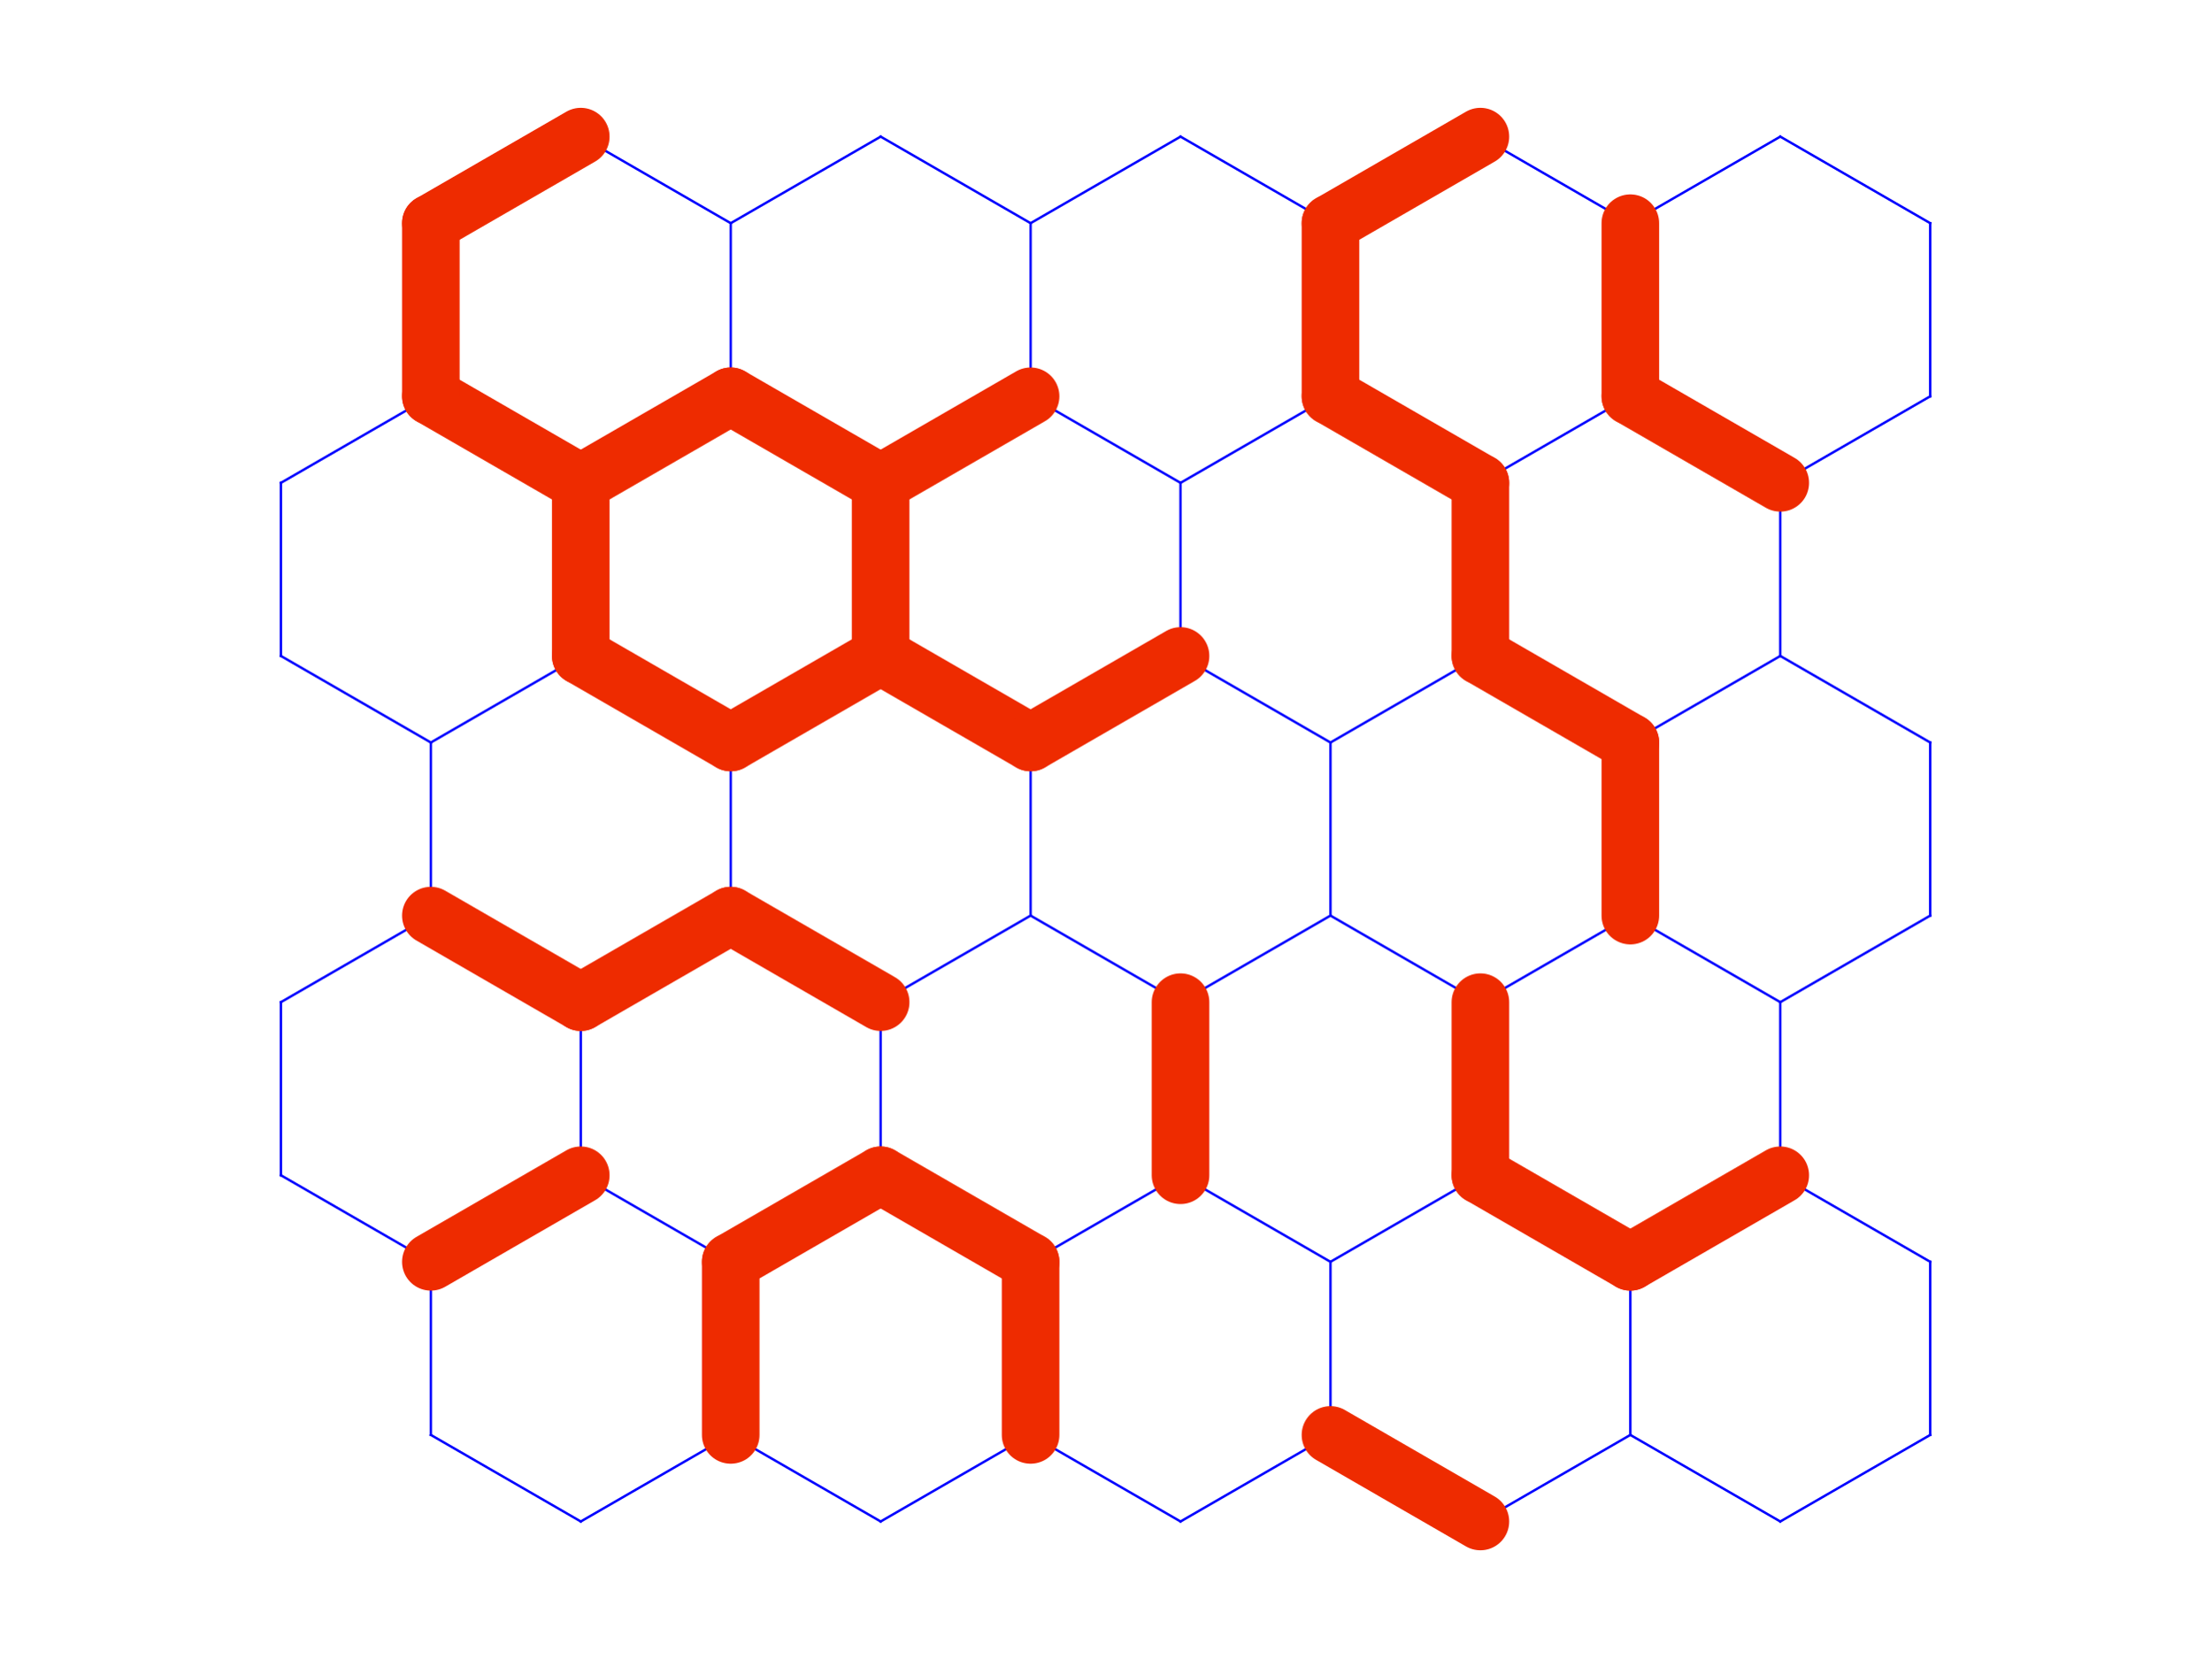
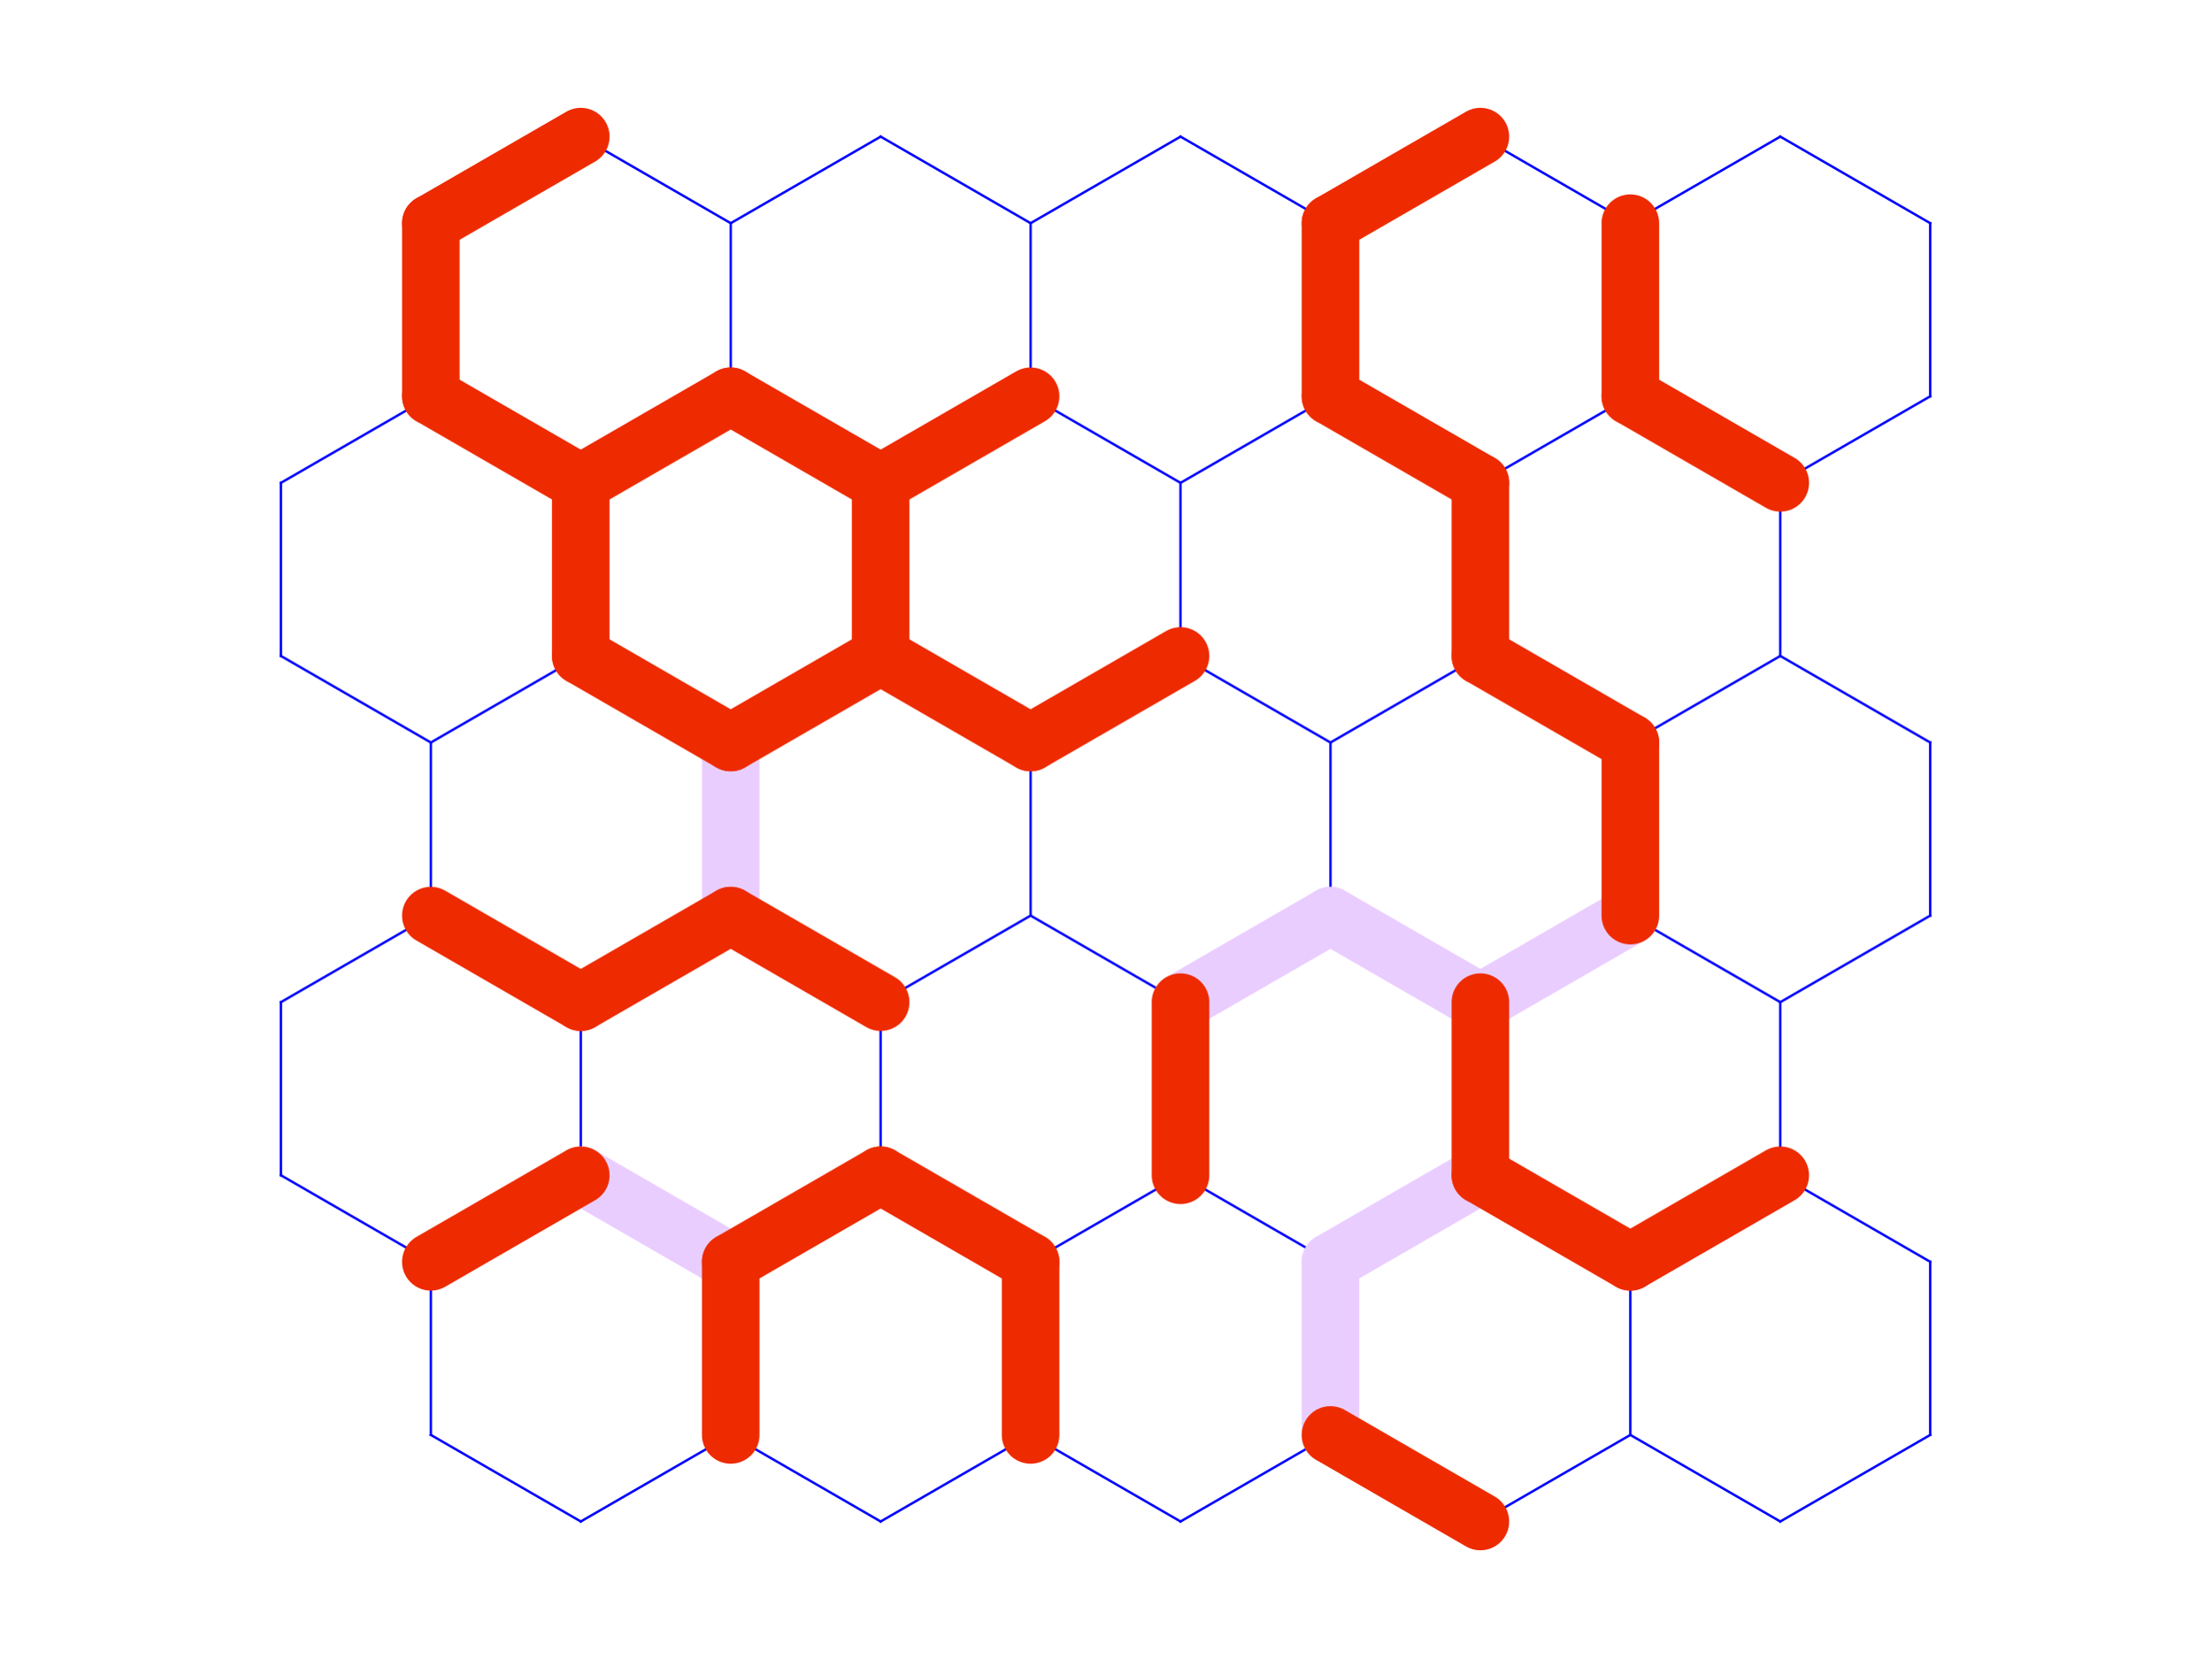
<svg xmlns="http://www.w3.org/2000/svg" width="460.8pt" height="345.6pt" viewBox="0 0 460.8 345.6" version="1.1" id="svg97">
  <defs id="defs1">
    <style type="text/css" id="style1">*{stroke-linejoin: round; stroke-linecap: butt}</style>
  </defs>
  <defs id="defs97">
    <clipPath id="pdbf9a2d3a2">
      <rect x="41.351" y="14.04" width="378.098" height="317.52" id="rect97" />
    </clipPath>
  </defs>
  <g id="layer7">
    <g id="line2d_2">
      <path d="M 121.033 317.127  L 152.281 299.086  " clip-path="url(#pdbf9a2d3a2)" style="fill: none; stroke: #0000ff; stroke-width: 0.5; stroke-linecap: square" id="path3" />
    </g>
    <g id="line2d_3">
      <path d="M 183.528 317.127  L 214.776 299.086  " clip-path="url(#pdbf9a2d3a2)" style="fill: none; stroke: #0000ff; stroke-width: 0.5; stroke-linecap: square" id="path4" />
    </g>
    <g id="line2d_4">
      <path d="M 246.024 317.127  L 277.272 299.086  " clip-path="url(#pdbf9a2d3a2)" style="fill: none; stroke: #0000ff; stroke-width: 0.5; stroke-linecap: square" id="path5" />
    </g>
    <g id="line2d_5">
      <path d="M 308.519 317.127  L 339.767 299.086  " clip-path="url(#pdbf9a2d3a2)" style="fill: none; stroke: #0000ff; stroke-width: 0.5; stroke-linecap: square" id="path6" />
    </g>
    <g id="line2d_6">
      <path d="M 371.015 317.127  L 402.263 299.086  " clip-path="url(#pdbf9a2d3a2)" style="fill: none; stroke: #0000ff; stroke-width: 0.5; stroke-linecap: square" id="path7" />
    </g>
    <g id="line2d_7">
      <path d="M 121.033 317.127  L 89.785 299.086  " clip-path="url(#pdbf9a2d3a2)" style="fill: none; stroke: #0000ff; stroke-width: 0.5; stroke-linecap: square" id="path8" />
    </g>
    <g id="line2d_8">
      <path d="M 183.528 317.127  L 152.281 299.086  " clip-path="url(#pdbf9a2d3a2)" style="fill: none; stroke: #0000ff; stroke-width: 0.5; stroke-linecap: square" id="path9" />
    </g>
    <g id="line2d_9">
      <path d="M 246.024 317.127  L 214.776 299.086  " clip-path="url(#pdbf9a2d3a2)" style="fill: none; stroke: #0000ff; stroke-width: 0.5; stroke-linecap: square" id="path10" />
    </g>
    <g id="line2d_11">
      <path d="M 371.015 317.127  L 339.767 299.086  " clip-path="url(#pdbf9a2d3a2)" style="fill: none; stroke: #0000ff; stroke-width: 0.5; stroke-linecap: square" id="path12" />
    </g>
    <g id="line2d_12">
      <path d="M 89.785 299.086  L 89.785 263.005  " clip-path="url(#pdbf9a2d3a2)" style="fill: none; stroke: #0000ff; stroke-width: 0.5; stroke-linecap: square" id="path13" />
    </g>
-     <g id="line2d_15" style="stroke:#000000;stroke-opacity:1;stroke-width:5;stroke-dasharray:none">
-       <path d="M 277.272 299.086  L 277.272 263.005  " clip-path="url(#pdbf9a2d3a2)" style="fill:none;stroke:#0000ff;stroke-width:0.5;stroke-linecap:square;stroke-opacity:1;stroke-dasharray:none" id="path16" />
-     </g>
    <g id="line2d_16">
      <path d="M 339.767 299.086  L 339.767 263.005  " clip-path="url(#pdbf9a2d3a2)" style="fill: none; stroke: #0000ff; stroke-width: 0.5; stroke-linecap: square" id="path17" />
    </g>
    <g id="line2d_17">
      <path d="M 402.263 299.086  L 402.263 263.005  " clip-path="url(#pdbf9a2d3a2)" style="fill: none; stroke: #0000ff; stroke-width: 0.5; stroke-linecap: square" id="path18" />
    </g>
    <g id="line2d_18">
      <path d="M 89.785 263.005  L 58.537 244.964  " clip-path="url(#pdbf9a2d3a2)" style="fill: none; stroke: #0000ff; stroke-width: 0.5; stroke-linecap: square" id="path19" />
    </g>
-     <g id="line2d_19" style="stroke:#000000;stroke-opacity:1;stroke-width:5;stroke-dasharray:none">
-       <path d="M 152.281 263.005  L 121.033 244.964  " clip-path="url(#pdbf9a2d3a2)" style="fill:none;stroke:#0000ff;stroke-width:0.5;stroke-linecap:square;stroke-opacity:1;stroke-dasharray:none" id="path20" />
-     </g>
    <g id="line2d_21">
      <path d="M 277.272 263.005  L 246.024 244.964  " clip-path="url(#pdbf9a2d3a2)" style="fill: none; stroke: #0000ff; stroke-width: 0.5; stroke-linecap: square" id="path22" />
    </g>
    <g id="line2d_23">
      <path d="M 402.263 263.005  L 371.015 244.964  " clip-path="url(#pdbf9a2d3a2)" style="fill: none; stroke: #0000ff; stroke-width: 0.5; stroke-linecap: square" id="path24" />
    </g>
    <g id="line2d_26">
      <path d="M 214.776 263.005  L 246.024 244.964  " clip-path="url(#pdbf9a2d3a2)" style="fill: none; stroke: #0000ff; stroke-width: 0.5; stroke-linecap: square" id="path27" />
    </g>
-     <g id="line2d_27" style="stroke:#000000;stroke-opacity:1;stroke-width:5;stroke-dasharray:none">
-       <path d="M 277.272 263.005  L 308.519 244.964  " clip-path="url(#pdbf9a2d3a2)" style="fill:none;stroke:#0000ff;stroke-width:0.5;stroke-linecap:square;stroke-opacity:1;stroke-dasharray:none" id="path28" />
-     </g>
    <g id="line2d_29">
      <path d="M 58.537 244.964  L 58.537 208.882  " clip-path="url(#pdbf9a2d3a2)" style="fill: none; stroke: #0000ff; stroke-width: 0.5; stroke-linecap: square" id="path30" />
    </g>
    <g id="line2d_30">
      <path d="M 121.033 244.964  L 121.033 208.882  " clip-path="url(#pdbf9a2d3a2)" style="fill: none; stroke: #0000ff; stroke-width: 0.5; stroke-linecap: square" id="path31" />
    </g>
    <g id="line2d_31">
      <path d="M 183.528 244.964  L 183.528 208.882  " clip-path="url(#pdbf9a2d3a2)" style="fill: none; stroke: #0000ff; stroke-width: 0.5; stroke-linecap: square" id="path32" />
    </g>
    <g id="line2d_34">
      <path d="M 371.015 244.964  L 371.015 208.882  " clip-path="url(#pdbf9a2d3a2)" style="fill: none; stroke: #0000ff; stroke-width: 0.5; stroke-linecap: square" id="path35" />
    </g>
    <g id="line2d_35">
      <path d="M 58.537 208.882  L 89.785 190.841  " clip-path="url(#pdbf9a2d3a2)" style="fill: none; stroke: #0000ff; stroke-width: 0.5; stroke-linecap: square" id="path36" />
    </g>
    <g id="line2d_37">
      <path d="M 183.528 208.882  L 214.776 190.841  " clip-path="url(#pdbf9a2d3a2)" style="fill: none; stroke: #0000ff; stroke-width: 0.5; stroke-linecap: square" id="path38" />
    </g>
-     <g id="line2d_38" style="stroke:#0000ff;stroke-opacity:1;stroke-width:0.5;stroke-dasharray:none;fill:#000000;fill-opacity:1">
-       <path d="M 246.024 208.882  L 277.272 190.841  " clip-path="url(#pdbf9a2d3a2)" style="fill:#000000;stroke:#0000ff;stroke-width:0.5;stroke-linecap:square;stroke-opacity:1;stroke-dasharray:none;fill-opacity:1" id="path39" />
-     </g>
-     <g id="line2d_39" style="stroke:#0000ff;stroke-opacity:1;stroke-width:0.5;stroke-dasharray:none;fill:#000000;fill-opacity:1">
-       <path d="M 308.519,208.882 339.767,190.841" clip-path="url(#pdbf9a2d3a2)" style="fill:#000000;fill-opacity:1;stroke:#0000ff;stroke-width:0.5;stroke-linecap:square;stroke-dasharray:none;stroke-opacity:1" id="path40" />
-     </g>
    <g id="line2d_40">
      <path d="M 371.015 208.882  L 402.263 190.841  " clip-path="url(#pdbf9a2d3a2)" style="fill: none; stroke: #0000ff; stroke-width: 0.5; stroke-linecap: square" id="path41" />
    </g>
    <g id="line2d_43">
      <path d="M 246.024 208.882  L 214.776 190.841  " clip-path="url(#pdbf9a2d3a2)" style="fill: none; stroke: #0000ff; stroke-width: 0.5; stroke-linecap: square" id="path44" />
    </g>
-     <g id="line2d_44" style="stroke:#0000ff;stroke-opacity:1;stroke-width:0.5;stroke-dasharray:none;fill:#000000;fill-opacity:1">
-       <path d="M 308.519 208.882  L 277.272 190.841  " clip-path="url(#pdbf9a2d3a2)" style="fill:#000000;stroke:#0000ff;stroke-width:0.5;stroke-linecap:square;stroke-opacity:1;stroke-dasharray:none;fill-opacity:1" id="path45" />
-     </g>
    <g id="line2d_45">
      <path d="M 371.015,208.882 339.767,190.841" clip-path="url(#pdbf9a2d3a2)" style="fill:none;stroke:#0000ff;stroke-width:0.5;stroke-linecap:square" id="path46" />
    </g>
    <g id="line2d_46">
      <path d="M 89.785 190.841  L 89.785 154.759  " clip-path="url(#pdbf9a2d3a2)" style="fill: none; stroke: #0000ff; stroke-width: 0.5; stroke-linecap: square" id="path47" />
    </g>
-     <g id="line2d_47" style="stroke:#000000;stroke-opacity:1;stroke-width:5;stroke-dasharray:none">
-       <path d="M 152.281 190.841  L 152.281 154.759  " clip-path="url(#pdbf9a2d3a2)" style="fill:none;stroke:#0000ff;stroke-width:0.5;stroke-linecap:square;stroke-opacity:1;stroke-dasharray:none" id="path48" />
-     </g>
    <g id="line2d_48">
      <path d="M 214.776 190.841  L 214.776 154.759  " clip-path="url(#pdbf9a2d3a2)" style="fill: none; stroke: #0000ff; stroke-width: 0.5; stroke-linecap: square" id="path49" />
    </g>
    <g id="line2d_49">
      <path d="M 277.272 190.841  L 277.272 154.759  " clip-path="url(#pdbf9a2d3a2)" style="fill: none; stroke: #0000ff; stroke-width: 0.5; stroke-linecap: square" id="path50" />
    </g>
    <g id="line2d_51">
      <path d="M 402.263 190.841  L 402.263 154.759  " clip-path="url(#pdbf9a2d3a2)" style="fill: none; stroke: #0000ff; stroke-width: 0.5; stroke-linecap: square" id="path52" />
    </g>
    <g id="line2d_52">
      <path d="M 89.785 154.759  L 58.537 136.718  " clip-path="url(#pdbf9a2d3a2)" style="fill: none; stroke: #0000ff; stroke-width: 0.5; stroke-linecap: square" id="path53" />
    </g>
    <g id="line2d_55">
      <path d="M 277.272 154.759  L 246.024 136.718  " clip-path="url(#pdbf9a2d3a2)" style="fill: none; stroke: #0000ff; stroke-width: 0.5; stroke-linecap: square" id="path56" />
    </g>
    <g id="line2d_57">
      <path d="M 402.263 154.759  L 371.015 136.718  " clip-path="url(#pdbf9a2d3a2)" style="fill: none; stroke: #0000ff; stroke-width: 0.5; stroke-linecap: square" id="path58" />
    </g>
    <g id="line2d_58">
      <path d="M 89.785 154.759  L 121.033 136.718  " clip-path="url(#pdbf9a2d3a2)" style="fill: none; stroke: #0000ff; stroke-width: 0.5; stroke-linecap: square" id="path59" />
    </g>
    <g id="line2d_61">
      <path d="M 277.272 154.759  L 308.519 136.718  " clip-path="url(#pdbf9a2d3a2)" style="fill: none; stroke: #0000ff; stroke-width: 0.5; stroke-linecap: square" id="path62" />
    </g>
    <g id="line2d_62">
      <path d="M 339.767 154.759  L 371.015 136.718  " clip-path="url(#pdbf9a2d3a2)" style="fill: none; stroke: #0000ff; stroke-width: 0.5; stroke-linecap: square" id="path63" />
    </g>
    <g id="line2d_63">
      <path d="M 58.537 136.718  L 58.537 100.636  " clip-path="url(#pdbf9a2d3a2)" style="fill: none; stroke: #0000ff; stroke-width: 0.5; stroke-linecap: square" id="path64" />
    </g>
    <g id="line2d_66">
      <path d="M 246.024 136.718  L 246.024 100.636  " clip-path="url(#pdbf9a2d3a2)" style="fill: none; stroke: #0000ff; stroke-width: 0.5; stroke-linecap: square" id="path67" />
    </g>
    <g id="line2d_68">
      <path d="M 371.015 136.718  L 371.015 100.636  " clip-path="url(#pdbf9a2d3a2)" style="fill: none; stroke: #0000ff; stroke-width: 0.5; stroke-linecap: square" id="path69" />
    </g>
    <g id="line2d_69">
      <path d="M 58.537 100.636  L 89.785 82.595  " clip-path="url(#pdbf9a2d3a2)" style="fill: none; stroke: #0000ff; stroke-width: 0.5; stroke-linecap: square" id="path70" />
    </g>
    <g id="line2d_72">
      <path d="M 246.024 100.636  L 277.272 82.595  " clip-path="url(#pdbf9a2d3a2)" style="fill: none; stroke: #0000ff; stroke-width: 0.5; stroke-linecap: square" id="path73" />
    </g>
    <g id="line2d_73">
      <path d="M 308.519 100.636  L 339.767 82.595  " clip-path="url(#pdbf9a2d3a2)" style="fill: none; stroke: #0000ff; stroke-width: 0.5; stroke-linecap: square" id="path74" />
    </g>
    <g id="line2d_74">
      <path d="M 371.015 100.636  L 402.263 82.595  " clip-path="url(#pdbf9a2d3a2)" style="fill: none; stroke: #0000ff; stroke-width: 0.5; stroke-linecap: square" id="path75" />
    </g>
    <g id="line2d_77">
      <path d="M 246.024 100.636  L 214.776 82.595  " clip-path="url(#pdbf9a2d3a2)" style="fill: none; stroke: #0000ff; stroke-width: 0.5; stroke-linecap: square" id="path78" />
    </g>
    <g id="line2d_81">
      <path d="M 152.281 82.595  L 152.281 46.514  " clip-path="url(#pdbf9a2d3a2)" style="fill: none; stroke: #0000ff; stroke-width: 0.5; stroke-linecap: square" id="path82" />
    </g>
    <g id="line2d_82">
      <path d="M 214.776 82.595  L 214.776 46.514  " clip-path="url(#pdbf9a2d3a2)" style="fill: none; stroke: #0000ff; stroke-width: 0.5; stroke-linecap: square" id="path83" />
    </g>
    <g id="line2d_85">
      <path d="M 402.263 82.595  L 402.263 46.514  " clip-path="url(#pdbf9a2d3a2)" style="fill: none; stroke: #0000ff; stroke-width: 0.5; stroke-linecap: square" id="path86" />
    </g>
    <g id="line2d_87">
      <path d="M 152.281 46.514  L 121.033 28.473  " clip-path="url(#pdbf9a2d3a2)" style="fill: none; stroke: #0000ff; stroke-width: 0.5; stroke-linecap: square" id="path88" />
    </g>
    <g id="line2d_88">
      <path d="M 214.776 46.514  L 183.528 28.473  " clip-path="url(#pdbf9a2d3a2)" style="fill: none; stroke: #0000ff; stroke-width: 0.5; stroke-linecap: square" id="path89" />
    </g>
    <g id="line2d_89">
      <path d="M 277.272 46.514  L 246.024 28.473  " clip-path="url(#pdbf9a2d3a2)" style="fill: none; stroke: #0000ff; stroke-width: 0.5; stroke-linecap: square" id="path90" />
    </g>
    <g id="line2d_90">
      <path d="M 339.767 46.514  L 308.519 28.473  " clip-path="url(#pdbf9a2d3a2)" style="fill: none; stroke: #0000ff; stroke-width: 0.5; stroke-linecap: square" id="path91" />
    </g>
    <g id="line2d_91">
      <path d="M 402.263 46.514  L 371.015 28.473  " clip-path="url(#pdbf9a2d3a2)" style="fill: none; stroke: #0000ff; stroke-width: 0.5; stroke-linecap: square" id="path92" />
    </g>
    <g id="line2d_93">
      <path d="M 152.281 46.514  L 183.528 28.473  " clip-path="url(#pdbf9a2d3a2)" style="fill: none; stroke: #0000ff; stroke-width: 0.5; stroke-linecap: square" id="path94" />
    </g>
    <g id="line2d_94">
      <path d="M 214.776 46.514  L 246.024 28.473  " clip-path="url(#pdbf9a2d3a2)" style="fill: none; stroke: #0000ff; stroke-width: 0.5; stroke-linecap: square" id="path95" />
    </g>
    <g id="line2d_96">
      <path d="M 339.767 46.514  L 371.015 28.473  " clip-path="url(#pdbf9a2d3a2)" style="fill: none; stroke: #0000ff; stroke-width: 0.5; stroke-linecap: square" id="path97" />
    </g>
  </g>
+   <g id="layer2" style="stroke:#f500b3;stroke-opacity:0.171">
+     <g id="line2d_15" style="stroke:#eacdff;stroke-opacity:1;stroke-width:12;stroke-dasharray:none;stroke-linecap:round">
+       <path d="M 277.272 299.086  L 277.272 263.005  " clip-path="url(#pdbf9a2d3a2)" style="fill:none;stroke:#eacdff;stroke-width:12;stroke-linecap:round;stroke-opacity:1;stroke-dasharray:none" id="path16" />
+     </g>
+     <g id="line2d_19" style="stroke:#eacdff;stroke-opacity:1;stroke-width:12;stroke-dasharray:none;stroke-linecap:round">
+       <path d="M 152.281 263.005  L 121.033 244.964  " clip-path="url(#pdbf9a2d3a2)" style="fill:none;stroke:#eacdff;stroke-width:12;stroke-linecap:round;stroke-opacity:1;stroke-dasharray:none" id="path20" />
+     </g>
+     <g id="line2d_27" style="stroke:#eacdff;stroke-opacity:1;stroke-width:12;stroke-dasharray:none;stroke-linecap:round">
+       <path d="M 277.272 263.005  L 308.519 244.964  " clip-path="url(#pdbf9a2d3a2)" style="fill:none;stroke:#eacdff;stroke-width:12;stroke-linecap:round;stroke-opacity:1;stroke-dasharray:none" id="path28" />
+     </g>
+     <g id="line2d_38" style="stroke:#eacdff;stroke-opacity:1;stroke-width:12;stroke-dasharray:none;fill:#000000;fill-opacity:1;stroke-linecap:round">
+       <path d="M 246.024 208.882  L 277.272 190.841  " clip-path="url(#pdbf9a2d3a2)" style="fill:#000000;stroke:#eacdff;stroke-width:12;stroke-linecap:round;stroke-opacity:1;stroke-dasharray:none;fill-opacity:1" id="path39" />
+     </g>
+     <g id="line2d_39" style="stroke:#eacdff;stroke-opacity:1;stroke-width:12;stroke-dasharray:none;fill:#000000;fill-opacity:1;stroke-linecap:round">
+       <path d="M 308.519,208.882 339.767,190.841" clip-path="url(#pdbf9a2d3a2)" style="fill:#000000;fill-opacity:1;stroke:#eacdff;stroke-width:12;stroke-linecap:round;stroke-dasharray:none;stroke-opacity:1" id="path40" />
+     </g>
+     <g id="line2d_44" style="stroke:#eacdff;stroke-opacity:1;stroke-width:12;stroke-dasharray:none;fill:#000000;fill-opacity:1;stroke-linecap:round">
+       <path d="M 308.519 208.882  L 277.272 190.841  " clip-path="url(#pdbf9a2d3a2)" style="fill:#000000;stroke:#eacdff;stroke-width:12;stroke-linecap:round;stroke-opacity:1;stroke-dasharray:none;fill-opacity:1" id="path45" />
+     </g>
+     <g id="line2d_47" style="stroke:#eacdff;stroke-opacity:1;stroke-width:12;stroke-dasharray:none;stroke-linecap:round">
+       <path d="M 152.281 190.841  L 152.281 154.759  " clip-path="url(#pdbf9a2d3a2)" style="fill:none;stroke:#eacdff;stroke-width:12;stroke-linecap:round;stroke-opacity:1;stroke-dasharray:none" id="path48" />
+     </g>
+   </g>
  <g id="layer8">
-     <g id="line2d_10" style="stroke:#ee2b00;stroke-opacity:1;stroke-width:12;stroke-dasharray:none;stroke-linecap:round">
-       <path d="M 308.519 317.127  L 277.272 299.086  " clip-path="url(#pdbf9a2d3a2)" style="fill:none;stroke:#ee2b00;stroke-width:12;stroke-linecap:round;stroke-opacity:1;stroke-dasharray:none" id="path11" />
-     </g>
-     <g id="line2d_13" style="stroke:#ee2b00;stroke-opacity:1;stroke-width:12;stroke-dasharray:none;stroke-linecap:round">
-       <path d="M 152.281 299.086  L 152.281 263.005  " clip-path="url(#pdbf9a2d3a2)" style="fill:none;stroke:#ee2b00;stroke-width:12;stroke-linecap:round;stroke-opacity:1;stroke-dasharray:none" id="path14" />
-     </g>
    <g id="line2d_14" style="stroke:#ee2b00;stroke-opacity:1;stroke-linecap:round;stroke-width:12;stroke-dasharray:none">
      <path d="M 214.776 299.086  L 214.776 263.005  " clip-path="url(#pdbf9a2d3a2)" style="fill:none;stroke:#ee2b00;stroke-width:12;stroke-linecap:round;stroke-dasharray:none;stroke-opacity:1" id="path15" />
    </g>
    <g id="line2d_20" style="stroke:#ee2b00;stroke-opacity:1;stroke-linecap:round;stroke-width:12;stroke-dasharray:none">
      <path d="M 214.776 263.005  L 183.528 244.964  " clip-path="url(#pdbf9a2d3a2)" style="fill:none;stroke:#ee2b00;stroke-width:12;stroke-linecap:round;stroke-dasharray:none;stroke-opacity:1" id="path21" />
    </g>
-     <g id="line2d_22" style="stroke:#ee2b00;stroke-opacity:1;stroke-width:12;stroke-dasharray:none;stroke-linecap:round">
-       <path d="M 339.767 263.005  L 308.519 244.964  " clip-path="url(#pdbf9a2d3a2)" style="fill:none;stroke:#ee2b00;stroke-width:12;stroke-linecap:round;stroke-opacity:1;stroke-dasharray:none" id="path23" />
-     </g>
    <g id="line2d_24" style="stroke:#ee2b00;stroke-opacity:1;stroke-linecap:round;stroke-width:12;stroke-dasharray:none">
      <path d="M 89.785 263.005  L 121.033 244.964  " clip-path="url(#pdbf9a2d3a2)" style="fill:none;stroke:#ee2b00;stroke-width:12;stroke-linecap:round;stroke-dasharray:none;stroke-opacity:1" id="path25" />
    </g>
    <g id="line2d_25" style="stroke:#ee2b00;stroke-opacity:1;stroke-linecap:round;stroke-width:12;stroke-dasharray:none">
      <path d="M 152.281 263.005  L 183.528 244.964  " clip-path="url(#pdbf9a2d3a2)" style="fill:none;stroke:#ee2b00;stroke-width:12;stroke-linecap:round;stroke-dasharray:none;stroke-opacity:1" id="path26" />
    </g>
-     <g id="line2d_28" style="stroke:#ee2b00;stroke-opacity:1;stroke-width:12;stroke-dasharray:none;stroke-linecap:round">
-       <path d="M 339.767 263.005  L 371.015 244.964  " clip-path="url(#pdbf9a2d3a2)" style="fill:none;stroke:#ee2b00;stroke-width:12;stroke-linecap:round;stroke-opacity:1;stroke-dasharray:none" id="path29" />
-     </g>
-     <g id="line2d_32" style="stroke:#ee2b00;stroke-opacity:1;stroke-width:12;stroke-dasharray:none;stroke-linecap:round">
-       <path d="M 246.024 244.964  L 246.024 208.882  " clip-path="url(#pdbf9a2d3a2)" style="fill:none;stroke:#ee2b00;stroke-width:12;stroke-linecap:round;stroke-opacity:1;stroke-dasharray:none" id="path33" />
-     </g>
    <g id="line2d_33" style="stroke:#ee2b00;stroke-opacity:1;stroke-width:12;stroke-dasharray:none;stroke-linecap:round">
      <path d="M 308.519 244.964  L 308.519 208.882  " clip-path="url(#pdbf9a2d3a2)" style="fill:none;stroke:#ee2b00;stroke-width:12;stroke-linecap:round;stroke-opacity:1;stroke-dasharray:none" id="path34" />
    </g>
-     <g id="line2d_36" style="stroke:#ee2b00;stroke-opacity:1;stroke-width:12;stroke-dasharray:none;stroke-linecap:round">
-       <path d="M 121.033 208.882  L 152.281 190.841  " clip-path="url(#pdbf9a2d3a2)" style="fill:none;stroke:#ee2b00;stroke-width:12;stroke-linecap:round;stroke-opacity:1;stroke-dasharray:none" id="path37" />
-     </g>
-     <g id="line2d_41" style="stroke:#ee2b00;stroke-opacity:1;stroke-width:12;stroke-dasharray:none;stroke-linecap:round">
-       <path d="M 121.033 208.882  L 89.785 190.841  " clip-path="url(#pdbf9a2d3a2)" style="fill:none;stroke:#ee2b00;stroke-width:12;stroke-linecap:round;stroke-opacity:1;stroke-dasharray:none" id="path42" />
-     </g>
    <g id="line2d_42" style="stroke:#ee2b00;stroke-opacity:1;stroke-width:12;stroke-dasharray:none;stroke-linecap:round">
      <path d="M 183.528 208.882  L 152.281 190.841  " clip-path="url(#pdbf9a2d3a2)" style="fill:none;stroke:#ee2b00;stroke-width:12;stroke-linecap:round;stroke-opacity:1;stroke-dasharray:none" id="path43" />
    </g>
-     <g id="line2d_50" style="stroke:#ee2b00;stroke-opacity:1;stroke-width:12;stroke-dasharray:none;stroke-linecap:round">
-       <path d="M 339.767 190.841  L 339.767 154.759  " clip-path="url(#pdbf9a2d3a2)" style="fill:none;stroke:#ee2b00;stroke-width:12;stroke-linecap:round;stroke-opacity:1;stroke-dasharray:none" id="path51" />
-     </g>
-     <g id="line2d_53" style="stroke:#ee2b00;stroke-opacity:1;stroke-width:12;stroke-dasharray:none;stroke-linecap:round">
-       <path d="M 152.281 154.759  L 121.033 136.718  " clip-path="url(#pdbf9a2d3a2)" style="fill:none;stroke:#ee2b00;stroke-width:12;stroke-linecap:round;stroke-opacity:1;stroke-dasharray:none" id="path54" />
-     </g>
-     <g id="line2d_54" style="stroke:#ee2b00;stroke-opacity:1;stroke-width:12;stroke-dasharray:none;stroke-linecap:round">
-       <path d="M 214.776 154.759  L 183.528 136.718  " clip-path="url(#pdbf9a2d3a2)" style="fill:none;stroke:#ee2b00;stroke-width:12;stroke-linecap:round;stroke-opacity:1;stroke-dasharray:none" id="path55" />
-     </g>
-     <g id="line2d_56" style="stroke:#ee2b00;stroke-opacity:1;stroke-width:12;stroke-dasharray:none;stroke-linecap:round">
-       <path d="M 339.767 154.759  L 308.519 136.718  " clip-path="url(#pdbf9a2d3a2)" style="fill:none;stroke:#ee2b00;stroke-width:12;stroke-linecap:round;stroke-opacity:1;stroke-dasharray:none" id="path57" />
-     </g>
    <g id="line2d_59" style="stroke:#ee2b00;stroke-opacity:1;stroke-width:12;stroke-dasharray:none;stroke-linecap:round">
      <path d="M 152.281 154.759  L 183.528 136.718  " clip-path="url(#pdbf9a2d3a2)" style="fill:none;stroke:#ee2b00;stroke-width:12;stroke-linecap:round;stroke-opacity:1;stroke-dasharray:none" id="path60" />
    </g>
-     <g id="line2d_60" style="stroke:#ee2b00;stroke-opacity:1;stroke-width:12;stroke-dasharray:none;stroke-linecap:round">
-       <path d="M 214.776 154.759  L 246.024 136.718  " clip-path="url(#pdbf9a2d3a2)" style="fill:none;stroke:#ee2b00;stroke-width:12;stroke-linecap:round;stroke-opacity:1;stroke-dasharray:none" id="path61" />
-     </g>
-     <g id="line2d_64" style="stroke:#ee2b00;stroke-opacity:1;stroke-linecap:round;stroke-width:12;stroke-dasharray:none">
-       <path d="M 121.033 136.718  L 121.033 100.636  " clip-path="url(#pdbf9a2d3a2)" style="fill:none;stroke:#ee2b00;stroke-width:12;stroke-linecap:round;stroke-opacity:1;stroke-dasharray:none" id="path65" />
-     </g>
-     <g id="line2d_65" style="stroke:#ee2b00;stroke-opacity:1;stroke-width:12;stroke-dasharray:none;stroke-linecap:round">
-       <path d="M 183.528 136.718  L 183.528 100.636  " clip-path="url(#pdbf9a2d3a2)" style="fill:none;stroke:#ee2b00;stroke-width:12;stroke-linecap:round;stroke-opacity:1;stroke-dasharray:none" id="path66" />
-     </g>
    <g id="line2d_67" style="stroke-width:12;stroke-dasharray:none;stroke:#ee2b00;stroke-opacity:1;stroke-linecap:round">
      <path d="M 308.519 136.718  L 308.519 100.636  " clip-path="url(#pdbf9a2d3a2)" style="fill:none;stroke:#ee2b00;stroke-width:12;stroke-linecap:round;stroke-dasharray:none;stroke-opacity:1" id="path68" />
    </g>
-     <g id="line2d_70" style="stroke:#ee2b00;stroke-opacity:1;stroke-width:12;stroke-dasharray:none;stroke-linecap:round">
-       <path d="M 121.033 100.636  L 152.281 82.595  " clip-path="url(#pdbf9a2d3a2)" style="fill:none;stroke:#ee2b00;stroke-width:12;stroke-linecap:round;stroke-opacity:1;stroke-dasharray:none" id="path71" />
-     </g>
    <g id="line2d_71" style="stroke:#ee2b00;stroke-opacity:1;stroke-width:12;stroke-dasharray:none;stroke-linecap:round">
      <path d="M 183.528 100.636  L 214.776 82.595  " clip-path="url(#pdbf9a2d3a2)" style="fill:none;stroke:#ee2b00;stroke-width:12;stroke-linecap:round;stroke-opacity:1;stroke-dasharray:none" id="path72" />
    </g>
-     <g id="line2d_75" style="stroke:#ee2b00;stroke-opacity:1;stroke-width:12;stroke-dasharray:none;stroke-linecap:round">
-       <path d="M 121.033 100.636  L 89.785 82.595  " clip-path="url(#pdbf9a2d3a2)" style="fill:none;stroke:#ee2b00;stroke-width:12;stroke-linecap:round;stroke-opacity:1;stroke-dasharray:none" id="path76" />
-     </g>
-     <g id="line2d_76" style="stroke:#ee2b00;stroke-opacity:1;stroke-width:12;stroke-dasharray:none;stroke-linecap:round">
-       <path d="M 183.528 100.636  L 152.281 82.595  " clip-path="url(#pdbf9a2d3a2)" style="fill:none;stroke:#ee2b00;stroke-width:12;stroke-linecap:round;stroke-opacity:1;stroke-dasharray:none" id="path77" />
-     </g>
    <g id="line2d_78" style="stroke-width:12;stroke-dasharray:none;stroke:#ee2b00;stroke-opacity:1;stroke-linecap:round">
      <path d="M 308.519 100.636  L 277.272 82.595  " clip-path="url(#pdbf9a2d3a2)" style="fill:none;stroke:#ee2b00;stroke-width:12;stroke-linecap:round;stroke-dasharray:none;stroke-opacity:1" id="path79" />
    </g>
-     <g id="line2d_79" style="stroke:#ee2b00;stroke-opacity:1;stroke-width:12;stroke-dasharray:none;stroke-linecap:round">
-       <path d="M 371.015 100.636  L 339.767 82.595  " clip-path="url(#pdbf9a2d3a2)" style="fill:none;stroke:#ee2b00;stroke-width:12;stroke-linecap:round;stroke-opacity:1;stroke-dasharray:none" id="path80" />
-     </g>
-     <g id="line2d_80" style="stroke:#ee2b00;stroke-opacity:1;stroke-width:12;stroke-dasharray:none;stroke-linecap:round">
-       <path d="M 89.785 82.595  L 89.785 46.514  " clip-path="url(#pdbf9a2d3a2)" style="fill:none;stroke:#ee2b00;stroke-width:12;stroke-linecap:round;stroke-opacity:1;stroke-dasharray:none" id="path81" />
-     </g>
    <g id="line2d_83" style="stroke-width:12;stroke-dasharray:none;stroke:#ee2b00;stroke-opacity:1;stroke-linecap:round">
      <path d="M 277.272 82.595  L 277.272 46.514  " clip-path="url(#pdbf9a2d3a2)" style="fill:none;stroke:#ee2b00;stroke-width:12;stroke-linecap:round;stroke-dasharray:none;stroke-opacity:1" id="path84" />
    </g>
-     <g id="line2d_84" style="stroke:#ee2b00;stroke-opacity:1;stroke-width:12;stroke-dasharray:none;stroke-linecap:round">
-       <path d="M 339.767 82.595  L 339.767 46.514  " clip-path="url(#pdbf9a2d3a2)" style="fill:none;stroke:#ee2b00;stroke-width:12;stroke-linecap:round;stroke-opacity:1;stroke-dasharray:none" id="path85" />
-     </g>
-     <g id="line2d_92" style="stroke:#ee2b00;stroke-opacity:1;stroke-width:12;stroke-dasharray:none;stroke-linecap:round">
-       <path d="M 89.785 46.514  L 121.033 28.473  " clip-path="url(#pdbf9a2d3a2)" style="fill:none;stroke:#ee2b00;stroke-width:12;stroke-linecap:round;stroke-opacity:1;stroke-dasharray:none" id="path93" />
-     </g>
    <g id="line2d_95" style="stroke-width:12;stroke-dasharray:none;stroke:#ee2b00;stroke-opacity:1;stroke-linecap:round">
      <path d="M 277.272 46.514  L 308.519 28.473  " clip-path="url(#pdbf9a2d3a2)" style="fill:none;stroke:#ee2b00;stroke-width:12;stroke-linecap:round;stroke-dasharray:none;stroke-opacity:1" id="path96" />
    </g>
  </g>
+   <g id="layer1" style="display:inline">
+     <g id="line2d_10" style="stroke:#ee2b00;stroke-width:12;stroke-linecap:round;stroke-dasharray:none;stroke-opacity:1">
+       <path d="M 308.519,317.127 277.272,299.086" clip-path="url(#pdbf9a2d3a2)" style="fill:none;stroke:#ee2b00;stroke-width:12;stroke-linecap:round;stroke-dasharray:none;stroke-opacity:1" id="path11" />
+     </g>
+     <g id="line2d_13" style="stroke:#ee2b00;stroke-width:12;stroke-linecap:round;stroke-dasharray:none;stroke-opacity:1">
+       <path d="M 152.281,299.086 V 263.005" clip-path="url(#pdbf9a2d3a2)" style="fill:none;stroke:#ee2b00;stroke-width:12;stroke-linecap:round;stroke-dasharray:none;stroke-opacity:1" id="path14" />
+     </g>
+     <g id="line2d_22" style="stroke:#ee2b00;stroke-width:12;stroke-linecap:round;stroke-dasharray:none;stroke-opacity:1">
+       <path d="m 339.767,263.005 -31.248,-18.041" clip-path="url(#pdbf9a2d3a2)" style="fill:none;stroke:#ee2b00;stroke-width:12;stroke-linecap:round;stroke-dasharray:none;stroke-opacity:1" id="path23" />
+     </g>
+     <g id="line2d_28" style="stroke:#ee2b00;stroke-width:12;stroke-linecap:round;stroke-dasharray:none;stroke-opacity:1">
+       <path d="m 339.767,263.005 31.248,-18.041" clip-path="url(#pdbf9a2d3a2)" style="fill:none;stroke:#ee2b00;stroke-width:12;stroke-linecap:round;stroke-dasharray:none;stroke-opacity:1" id="path29" />
+     </g>
+     <g id="line2d_32" style="stroke:#ee2b00;stroke-width:12;stroke-linecap:round;stroke-dasharray:none;stroke-opacity:1">
+       <path d="M 246.024,244.964 V 208.882" clip-path="url(#pdbf9a2d3a2)" style="fill:none;stroke:#ee2b00;stroke-width:12;stroke-linecap:round;stroke-dasharray:none;stroke-opacity:1" id="path33" />
+     </g>
+     <g id="line2d_36" style="stroke:#ee2b00;stroke-width:12;stroke-linecap:round;stroke-dasharray:none;stroke-opacity:1">
+       <path d="m 121.033,208.882 31.248,-18.041" clip-path="url(#pdbf9a2d3a2)" style="fill:none;stroke:#ee2b00;stroke-width:12;stroke-linecap:round;stroke-dasharray:none;stroke-opacity:1" id="path37" />
+     </g>
+     <g id="line2d_41" style="stroke:#ee2b00;stroke-width:12;stroke-linecap:round;stroke-dasharray:none;stroke-opacity:1">
+       <path d="M 121.033,208.882 89.785,190.841" clip-path="url(#pdbf9a2d3a2)" style="fill:none;stroke:#ee2b00;stroke-width:12;stroke-linecap:round;stroke-dasharray:none;stroke-opacity:1" id="path42" />
+     </g>
+     <g id="line2d_50" style="stroke:#ee2b00;stroke-width:12;stroke-linecap:round;stroke-dasharray:none;stroke-opacity:1">
+       <path d="M 339.767,190.841 V 154.759" clip-path="url(#pdbf9a2d3a2)" style="fill:none;stroke:#ee2b00;stroke-width:12;stroke-linecap:round;stroke-dasharray:none;stroke-opacity:1" id="path51" />
+     </g>
+     <g id="line2d_53" style="stroke:#ee2b00;stroke-width:12;stroke-linecap:round;stroke-dasharray:none;stroke-opacity:1">
+       <path d="M 152.281,154.759 121.033,136.718" clip-path="url(#pdbf9a2d3a2)" style="fill:none;stroke:#ee2b00;stroke-width:12;stroke-linecap:round;stroke-dasharray:none;stroke-opacity:1" id="path54" />
+     </g>
+     <g id="line2d_54" style="stroke:#ee2b00;stroke-width:12;stroke-linecap:round;stroke-dasharray:none;stroke-opacity:1">
+       <path d="M 214.776,154.759 183.528,136.718" clip-path="url(#pdbf9a2d3a2)" style="fill:none;stroke:#ee2b00;stroke-width:12;stroke-linecap:round;stroke-dasharray:none;stroke-opacity:1" id="path55" />
+     </g>
+     <g id="line2d_56" style="stroke:#ee2b00;stroke-width:12;stroke-linecap:round;stroke-dasharray:none;stroke-opacity:1">
+       <path d="M 339.767,154.759 308.519,136.718" clip-path="url(#pdbf9a2d3a2)" style="fill:none;stroke:#ee2b00;stroke-width:12;stroke-linecap:round;stroke-dasharray:none;stroke-opacity:1" id="path57" />
+     </g>
+     <g id="line2d_60" style="stroke:#ee2b00;stroke-width:12;stroke-linecap:round;stroke-dasharray:none;stroke-opacity:1">
+       <path d="m 214.776,154.759 31.248,-18.041" clip-path="url(#pdbf9a2d3a2)" style="fill:none;stroke:#ee2b00;stroke-width:12;stroke-linecap:round;stroke-dasharray:none;stroke-opacity:1" id="path61" />
+     </g>
+     <g id="line2d_64" style="stroke:#ee2b00;stroke-width:12;stroke-linecap:round;stroke-dasharray:none;stroke-opacity:1">
+       <path d="M 121.033,136.718 V 100.636" clip-path="url(#pdbf9a2d3a2)" style="fill:none;stroke:#ee2b00;stroke-width:12;stroke-linecap:round;stroke-dasharray:none;stroke-opacity:1" id="path65" />
+     </g>
+     <g id="line2d_65" style="stroke:#ee2b00;stroke-width:12;stroke-linecap:round;stroke-dasharray:none;stroke-opacity:1">
+       <path d="M 183.528,136.718 V 100.636" clip-path="url(#pdbf9a2d3a2)" style="fill:none;stroke:#ee2b00;stroke-width:12;stroke-linecap:round;stroke-dasharray:none;stroke-opacity:1" id="path66" />
+     </g>
+     <g id="line2d_70" style="stroke:#ee2b00;stroke-width:12;stroke-linecap:round;stroke-dasharray:none;stroke-opacity:1">
+       <path d="M 121.033,100.636 152.281,82.595" clip-path="url(#pdbf9a2d3a2)" style="fill:none;stroke:#ee2b00;stroke-width:12;stroke-linecap:round;stroke-dasharray:none;stroke-opacity:1" id="path71" />
+     </g>
+     <g id="line2d_75" style="stroke:#ee2b00;stroke-width:12;stroke-linecap:round;stroke-dasharray:none;stroke-opacity:1">
+       <path d="M 121.033,100.636 89.785,82.595" clip-path="url(#pdbf9a2d3a2)" style="fill:none;stroke:#ee2b00;stroke-width:12;stroke-linecap:round;stroke-dasharray:none;stroke-opacity:1" id="path76" />
+     </g>
+     <g id="line2d_76" style="stroke:#ee2b00;stroke-width:12;stroke-linecap:round;stroke-dasharray:none;stroke-opacity:1">
+       <path d="M 183.528,100.636 152.281,82.595" clip-path="url(#pdbf9a2d3a2)" style="fill:none;stroke:#ee2b00;stroke-width:12;stroke-linecap:round;stroke-dasharray:none;stroke-opacity:1" id="path77" />
+     </g>
+     <g id="line2d_79" style="stroke:#ee2b00;stroke-width:12;stroke-linecap:round;stroke-dasharray:none;stroke-opacity:1">
+       <path d="M 371.015,100.636 339.767,82.595" clip-path="url(#pdbf9a2d3a2)" style="fill:none;stroke:#ee2b00;stroke-width:12;stroke-linecap:round;stroke-dasharray:none;stroke-opacity:1" id="path80" />
+     </g>
+     <g id="line2d_80" style="stroke:#ee2b00;stroke-width:12;stroke-linecap:round;stroke-dasharray:none;stroke-opacity:1">
+       <path d="M 89.785,82.595 V 46.514" clip-path="url(#pdbf9a2d3a2)" style="fill:none;stroke:#ee2b00;stroke-width:12;stroke-linecap:round;stroke-dasharray:none;stroke-opacity:1" id="path81" />
+     </g>
+     <g id="line2d_84" style="stroke:#ee2b00;stroke-width:12;stroke-linecap:round;stroke-dasharray:none;stroke-opacity:1">
+       <path d="M 339.767,82.595 V 46.514" clip-path="url(#pdbf9a2d3a2)" style="fill:none;stroke:#ee2b00;stroke-width:12;stroke-linecap:round;stroke-dasharray:none;stroke-opacity:1" id="path85" />
+     </g>
+     <g id="line2d_92" style="stroke:#ee2b00;stroke-width:12;stroke-linecap:round;stroke-dasharray:none;stroke-opacity:1">
+       <path d="M 89.785,46.514 121.033,28.473" clip-path="url(#pdbf9a2d3a2)" style="fill:none;stroke:#ee2b00;stroke-width:12;stroke-linecap:round;stroke-dasharray:none;stroke-opacity:1" id="path93" />
+     </g>
+   </g>
</svg>
